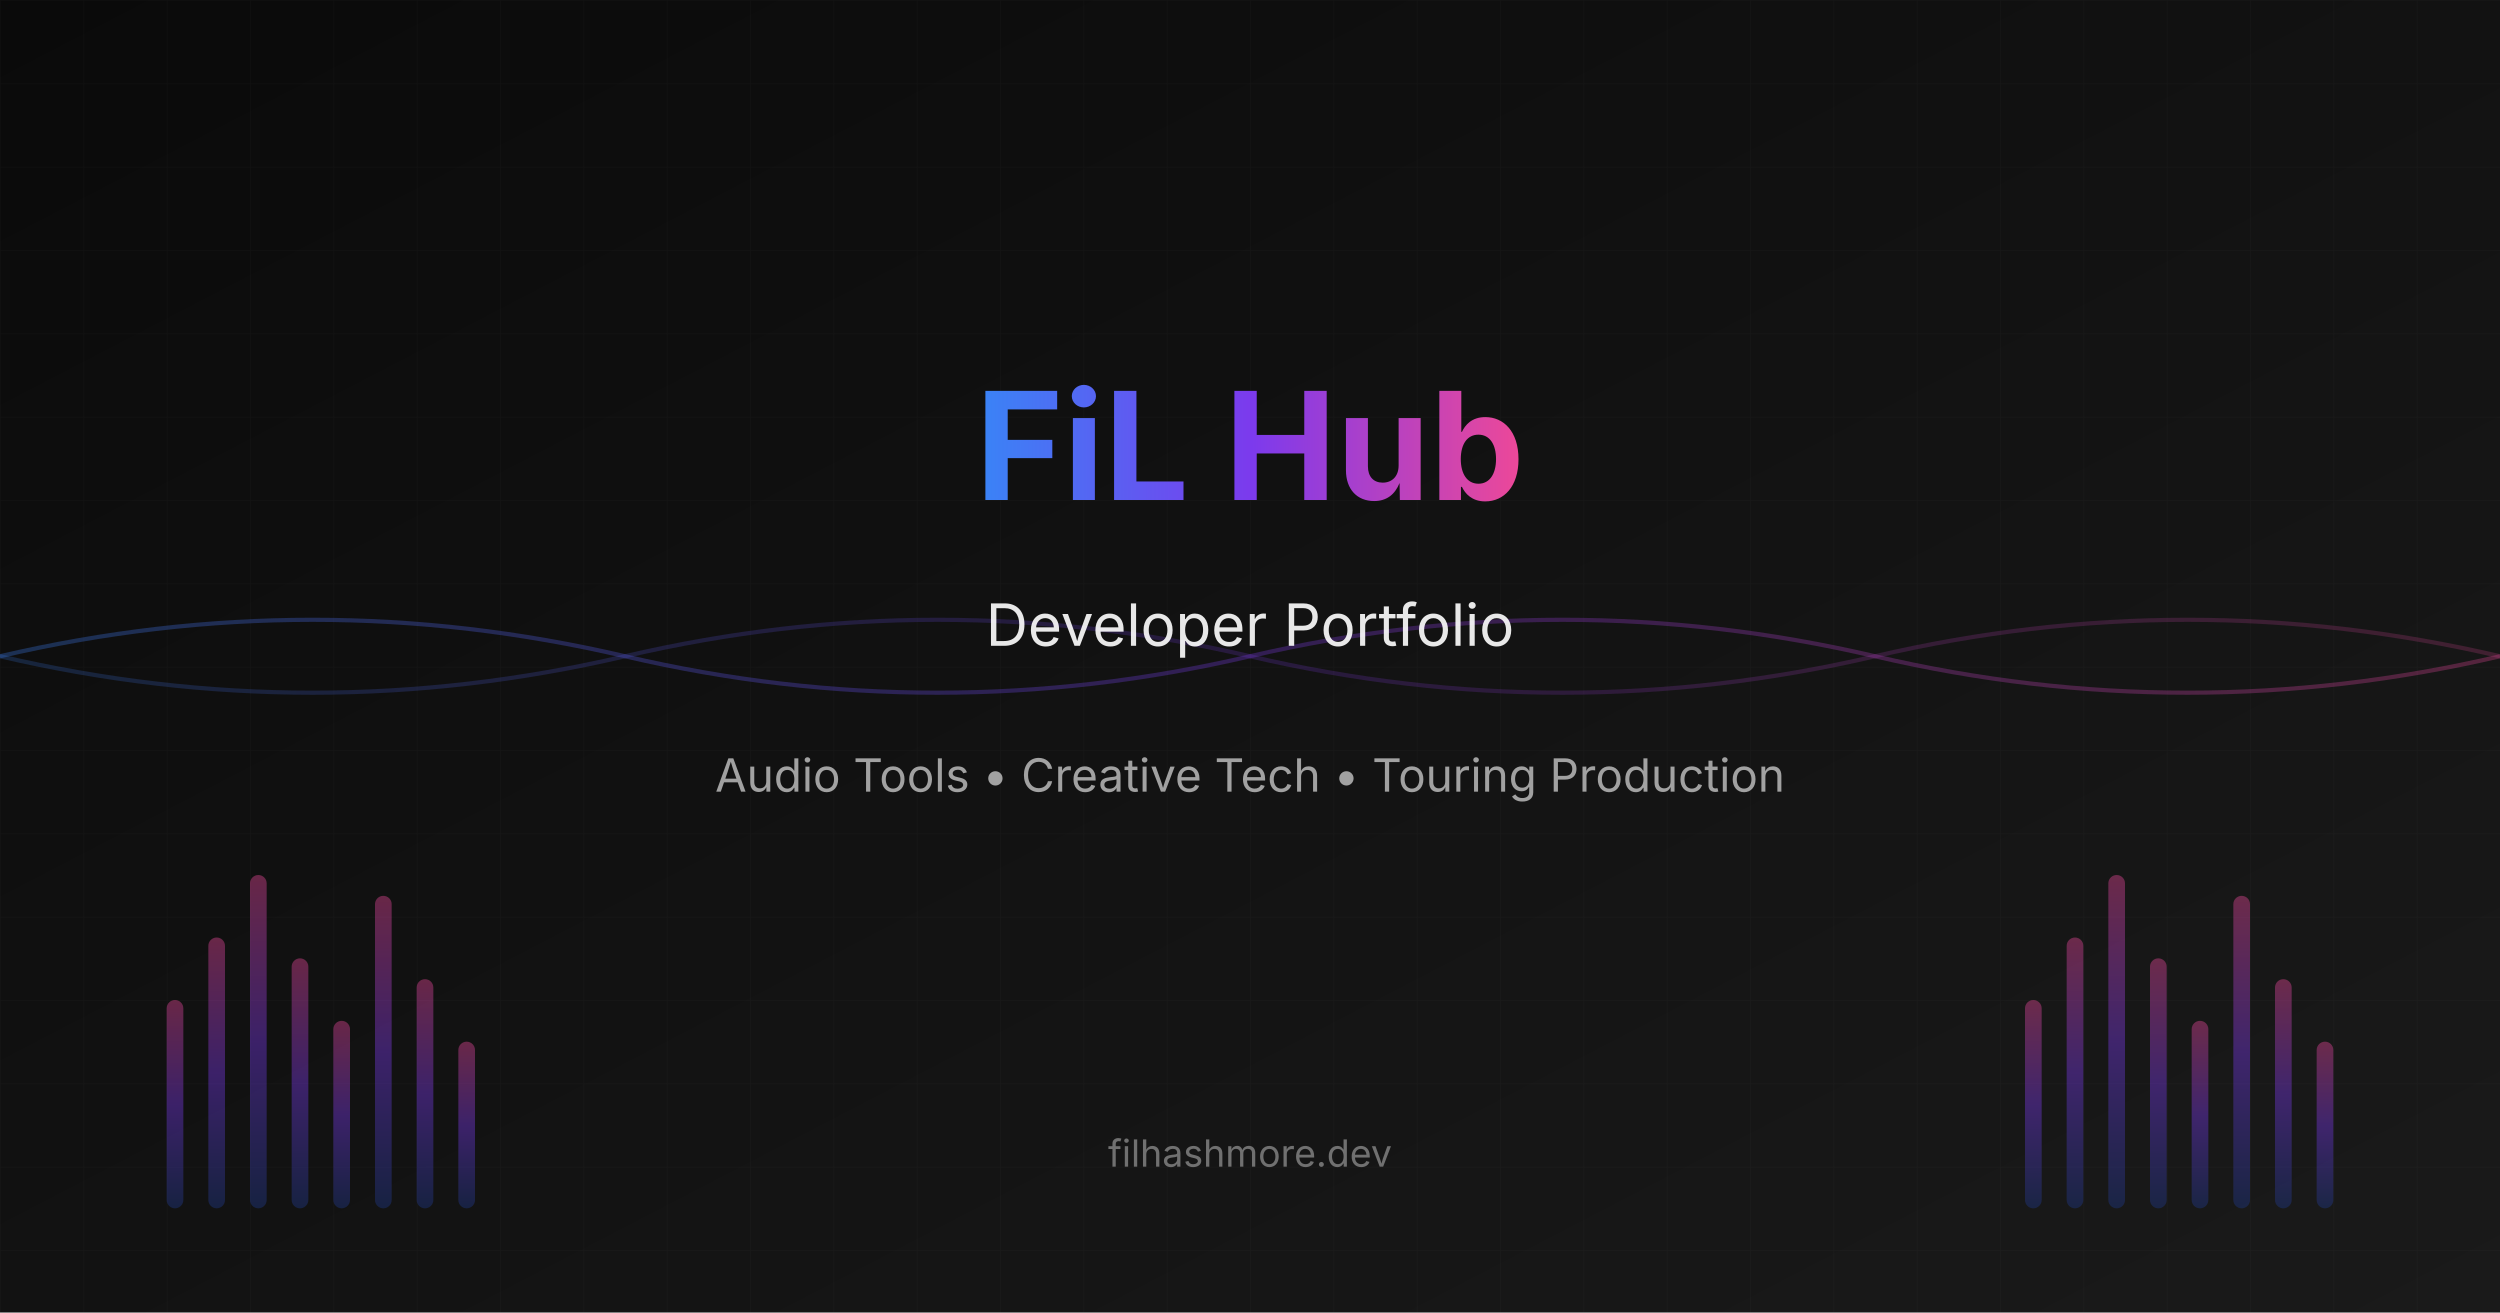
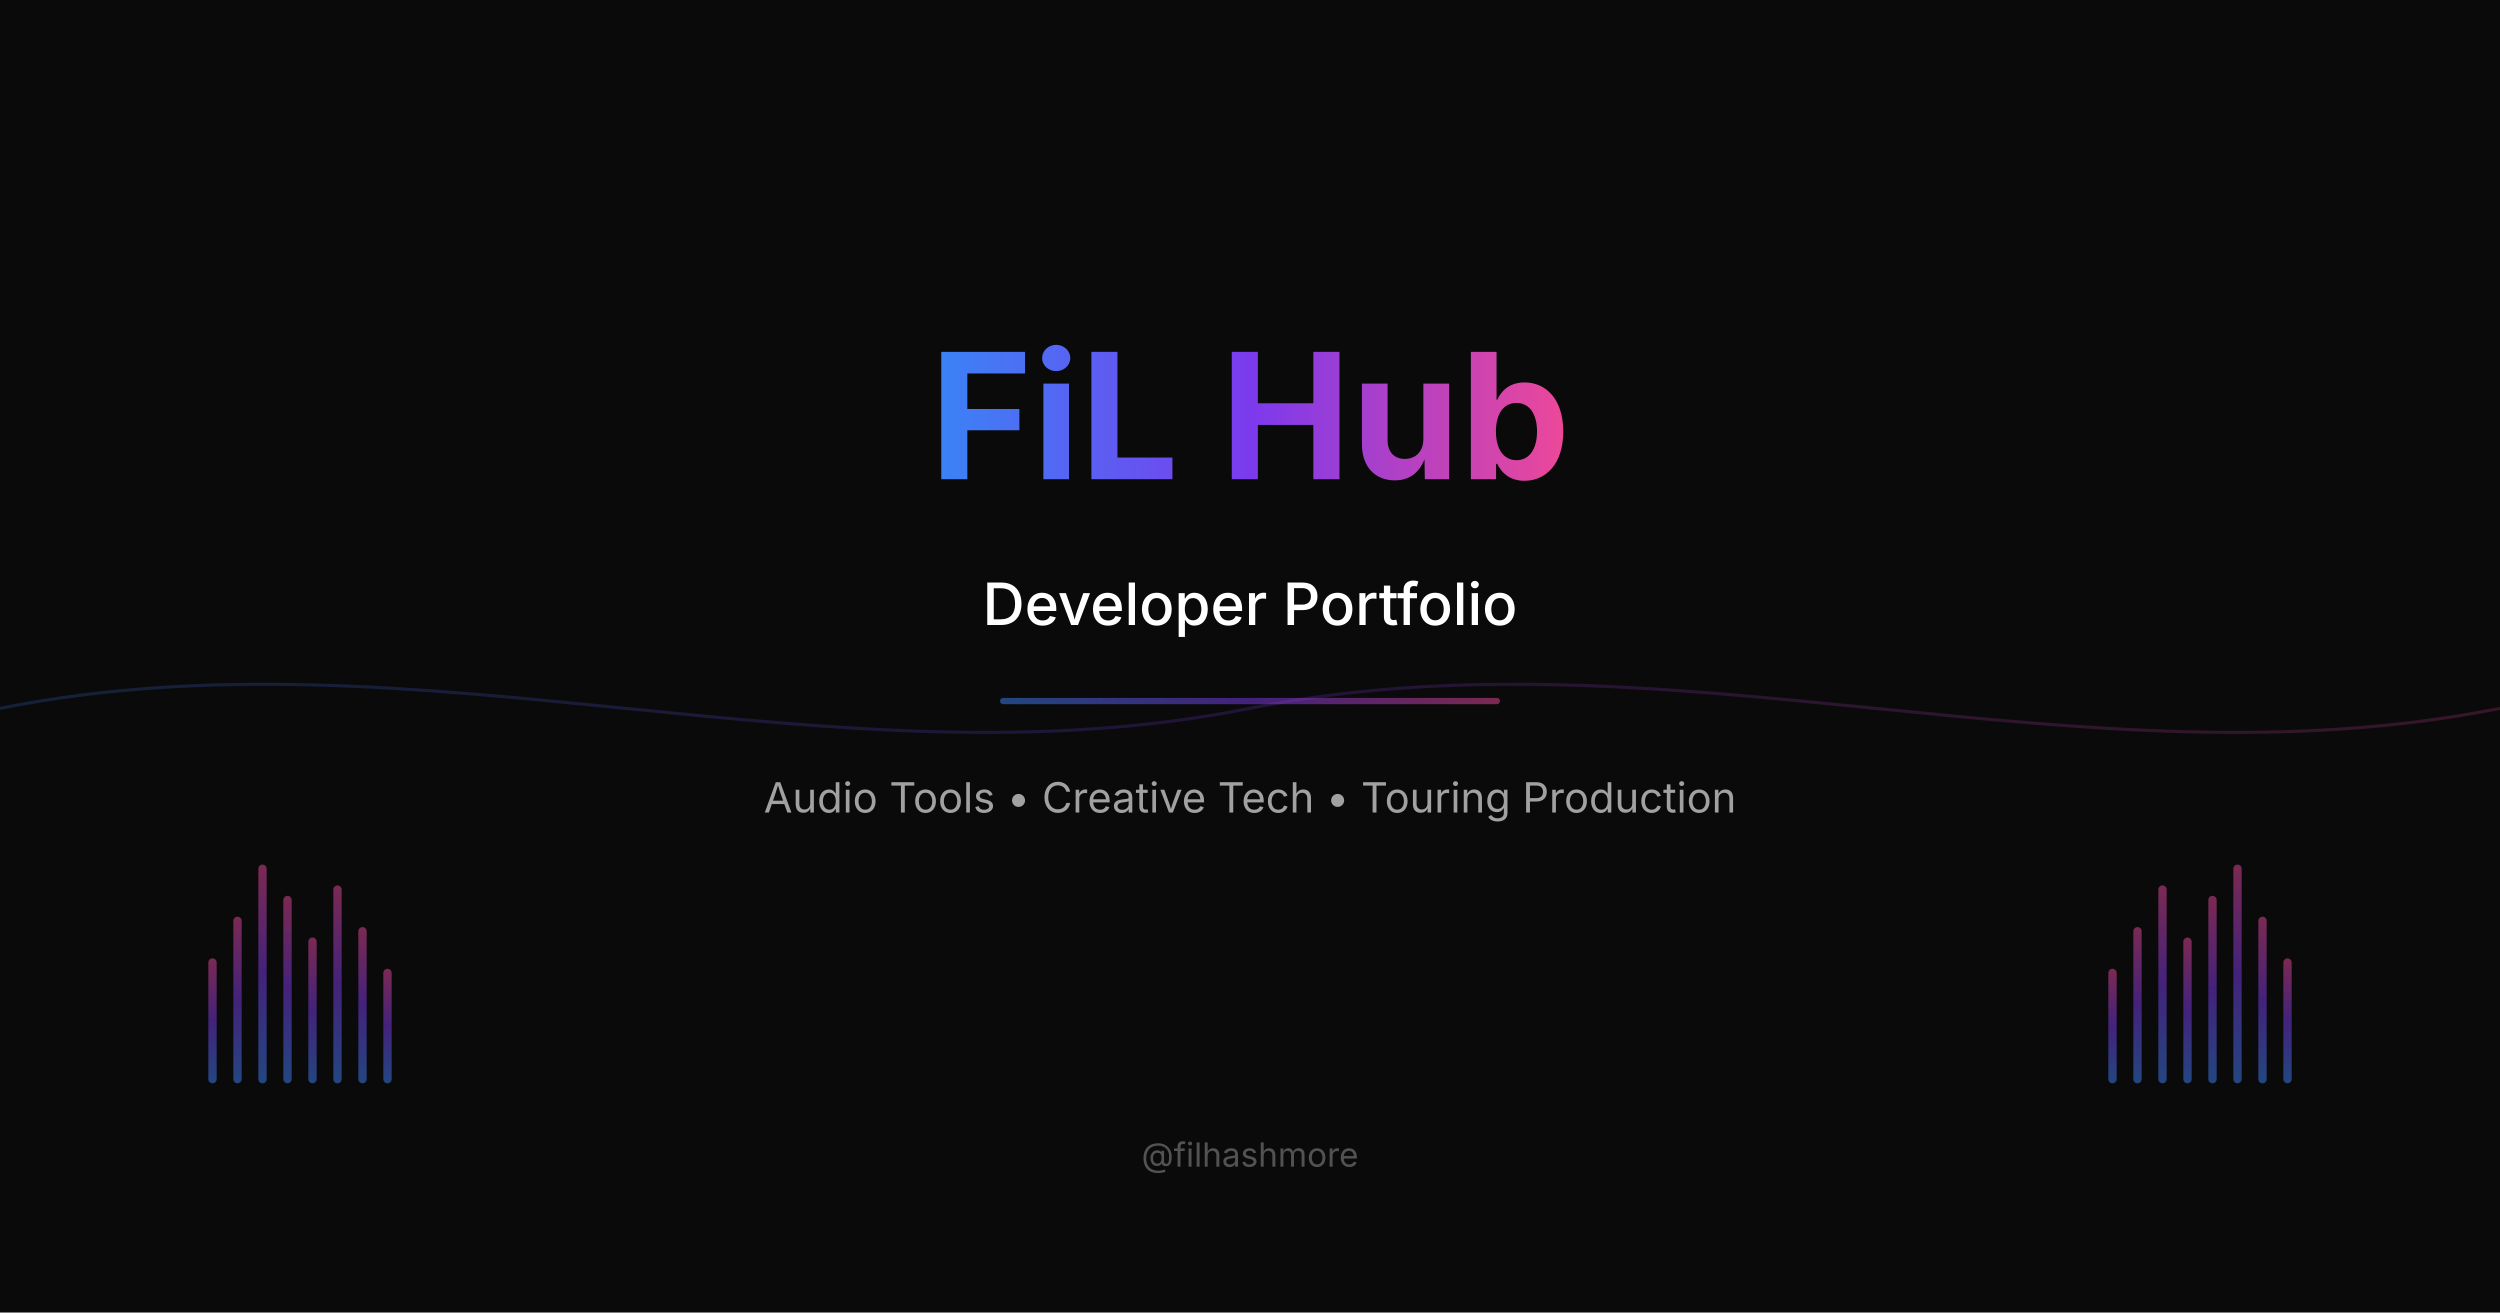
<svg xmlns="http://www.w3.org/2000/svg" viewBox="0 0 1200 630" width="1200" height="630">
  <defs>
-     <linearGradient id="bgGrad" x1="0%" y1="0%" x2="100%" y2="100%">
-       <stop offset="0%" style="stop-color:#0a0a0a" />
-       <stop offset="100%" style="stop-color:#1a1a1a" />
-     </linearGradient>
    <linearGradient id="textGrad" x1="0%" y1="0%" x2="100%" y2="0%">
      <stop offset="0%" style="stop-color:#3b82f6" />
      <stop offset="50%" style="stop-color:#7c3aed" />
      <stop offset="100%" style="stop-color:#ec4899" />
    </linearGradient>
    <linearGradient id="barGrad" x1="0%" y1="100%" x2="0%" y2="0%">
-       <stop offset="0%" style="stop-color:#1e3a8a" />
+       <stop offset="0%" style="stop-color:#3b82f6" />
      <stop offset="50%" style="stop-color:#7c3aed" />
      <stop offset="100%" style="stop-color:#ec4899" />
    </linearGradient>
  </defs>
-   <rect width="1200" height="630" fill="url(#bgGrad)" />
-   <pattern id="grid" width="40" height="40" patternUnits="userSpaceOnUse">
-     <path d="M 40 0 L 0 0 0 40" fill="none" stroke="#ffffff" stroke-width="0.5" opacity="0.03" />
-   </pattern>
-   <rect width="1200" height="630" fill="url(#grid)" />
-   <g opacity="0.4">
-     <rect x="80" y="480" width="8" height="100" rx="4" fill="url(#barGrad)" />
-     <rect x="100" y="450" width="8" height="130" rx="4" fill="url(#barGrad)" />
-     <rect x="120" y="420" width="8" height="160" rx="4" fill="url(#barGrad)" />
-     <rect x="140" y="460" width="8" height="120" rx="4" fill="url(#barGrad)" />
-     <rect x="160" y="490" width="8" height="90" rx="4" fill="url(#barGrad)" />
-     <rect x="180" y="430" width="8" height="150" rx="4" fill="url(#barGrad)" />
-     <rect x="200" y="470" width="8" height="110" rx="4" fill="url(#barGrad)" />
-     <rect x="220" y="500" width="8" height="80" rx="4" fill="url(#barGrad)" />
-     <rect x="972" y="480" width="8" height="100" rx="4" fill="url(#barGrad)" />
-     <rect x="992" y="450" width="8" height="130" rx="4" fill="url(#barGrad)" />
-     <rect x="1012" y="420" width="8" height="160" rx="4" fill="url(#barGrad)" />
-     <rect x="1032" y="460" width="8" height="120" rx="4" fill="url(#barGrad)" />
-     <rect x="1052" y="490" width="8" height="90" rx="4" fill="url(#barGrad)" />
-     <rect x="1072" y="430" width="8" height="150" rx="4" fill="url(#barGrad)" />
-     <rect x="1092" y="470" width="8" height="110" rx="4" fill="url(#barGrad)" />
-     <rect x="1112" y="500" width="8" height="80" rx="4" fill="url(#barGrad)" />
+   <rect width="1200" height="630" fill="#0a0a0a" />
+   <g opacity="0.5">
+     <rect x="100" y="460" width="4" height="60" rx="2" fill="url(#barGrad)" />
+     <rect x="112" y="440" width="4" height="80" rx="2" fill="url(#barGrad)" />
+     <rect x="124" y="415" width="4" height="105" rx="2" fill="url(#barGrad)" />
+     <rect x="136" y="430" width="4" height="90" rx="2" fill="url(#barGrad)" />
+     <rect x="148" y="450" width="4" height="70" rx="2" fill="url(#barGrad)" />
+     <rect x="160" y="425" width="4" height="95" rx="2" fill="url(#barGrad)" />
+     <rect x="172" y="445" width="4" height="75" rx="2" fill="url(#barGrad)" />
+     <rect x="184" y="465" width="4" height="55" rx="2" fill="url(#barGrad)" />
  </g>
-   <path d="M0,315 Q150,280 300,315 T600,315 T900,315 T1200,315" fill="none" stroke="url(#textGrad)" stroke-width="2" opacity="0.3" />
-   <path d="M0,315 Q150,350 300,315 T600,315 T900,315 T1200,315" fill="none" stroke="url(#textGrad)" stroke-width="2" opacity="0.2" />
-   <text x="600" y="240" font-family="system-ui, -apple-system, sans-serif" font-size="72" font-weight="bold" fill="url(#textGrad)" text-anchor="middle">FiL Hub</text>
-   <text x="600" y="310" font-family="system-ui, -apple-system, sans-serif" font-size="28" fill="#ffffff" text-anchor="middle" opacity="0.9">Developer Portfolio</text>
-   <text x="600" y="380" font-family="system-ui, -apple-system, sans-serif" font-size="22" fill="#a1a1a1" text-anchor="middle">Audio Tools • Creative Tech • Touring Production</text>
-   <text x="600" y="560" font-family="system-ui, -apple-system, sans-serif" font-size="18" fill="#707070" text-anchor="middle">filhashmore.dev</text>
+   <g opacity="0.5">
+     <rect x="1012" y="465" width="4" height="55" rx="2" fill="url(#barGrad)" />
+     <rect x="1024" y="445" width="4" height="75" rx="2" fill="url(#barGrad)" />
+     <rect x="1036" y="425" width="4" height="95" rx="2" fill="url(#barGrad)" />
+     <rect x="1048" y="450" width="4" height="70" rx="2" fill="url(#barGrad)" />
+     <rect x="1060" y="430" width="4" height="90" rx="2" fill="url(#barGrad)" />
+     <rect x="1072" y="415" width="4" height="105" rx="2" fill="url(#barGrad)" />
+     <rect x="1084" y="440" width="4" height="80" rx="2" fill="url(#barGrad)" />
+     <rect x="1096" y="460" width="4" height="60" rx="2" fill="url(#barGrad)" />
+   </g>
+   <path d="M0,340 C200,300 400,380 600,340 C800,300 1000,380 1200,340" fill="none" stroke="url(#textGrad)" stroke-width="1.5" opacity="0.2" />
+   <text x="600" y="230" font-family="system-ui, -apple-system, sans-serif" font-size="84" font-weight="700" fill="url(#textGrad)" text-anchor="middle">FiL Hub</text>
+   <text x="600" y="300" font-family="system-ui, -apple-system, sans-serif" font-size="28" fill="#ffffff" text-anchor="middle" font-weight="500">Developer Portfolio</text>
+   <rect x="480" y="335" width="240" height="3" rx="1.5" fill="url(#textGrad)" opacity="0.5" />
+   <text x="600" y="390" font-family="system-ui, -apple-system, sans-serif" font-size="20" fill="#a1a1a1" text-anchor="middle">Audio Tools  •  Creative Tech  •  Touring Production</text>
+   <text x="600" y="560" font-family="system-ui, -apple-system, sans-serif" font-size="16" fill="#525252" text-anchor="middle">@filhashmore</text>
</svg>
